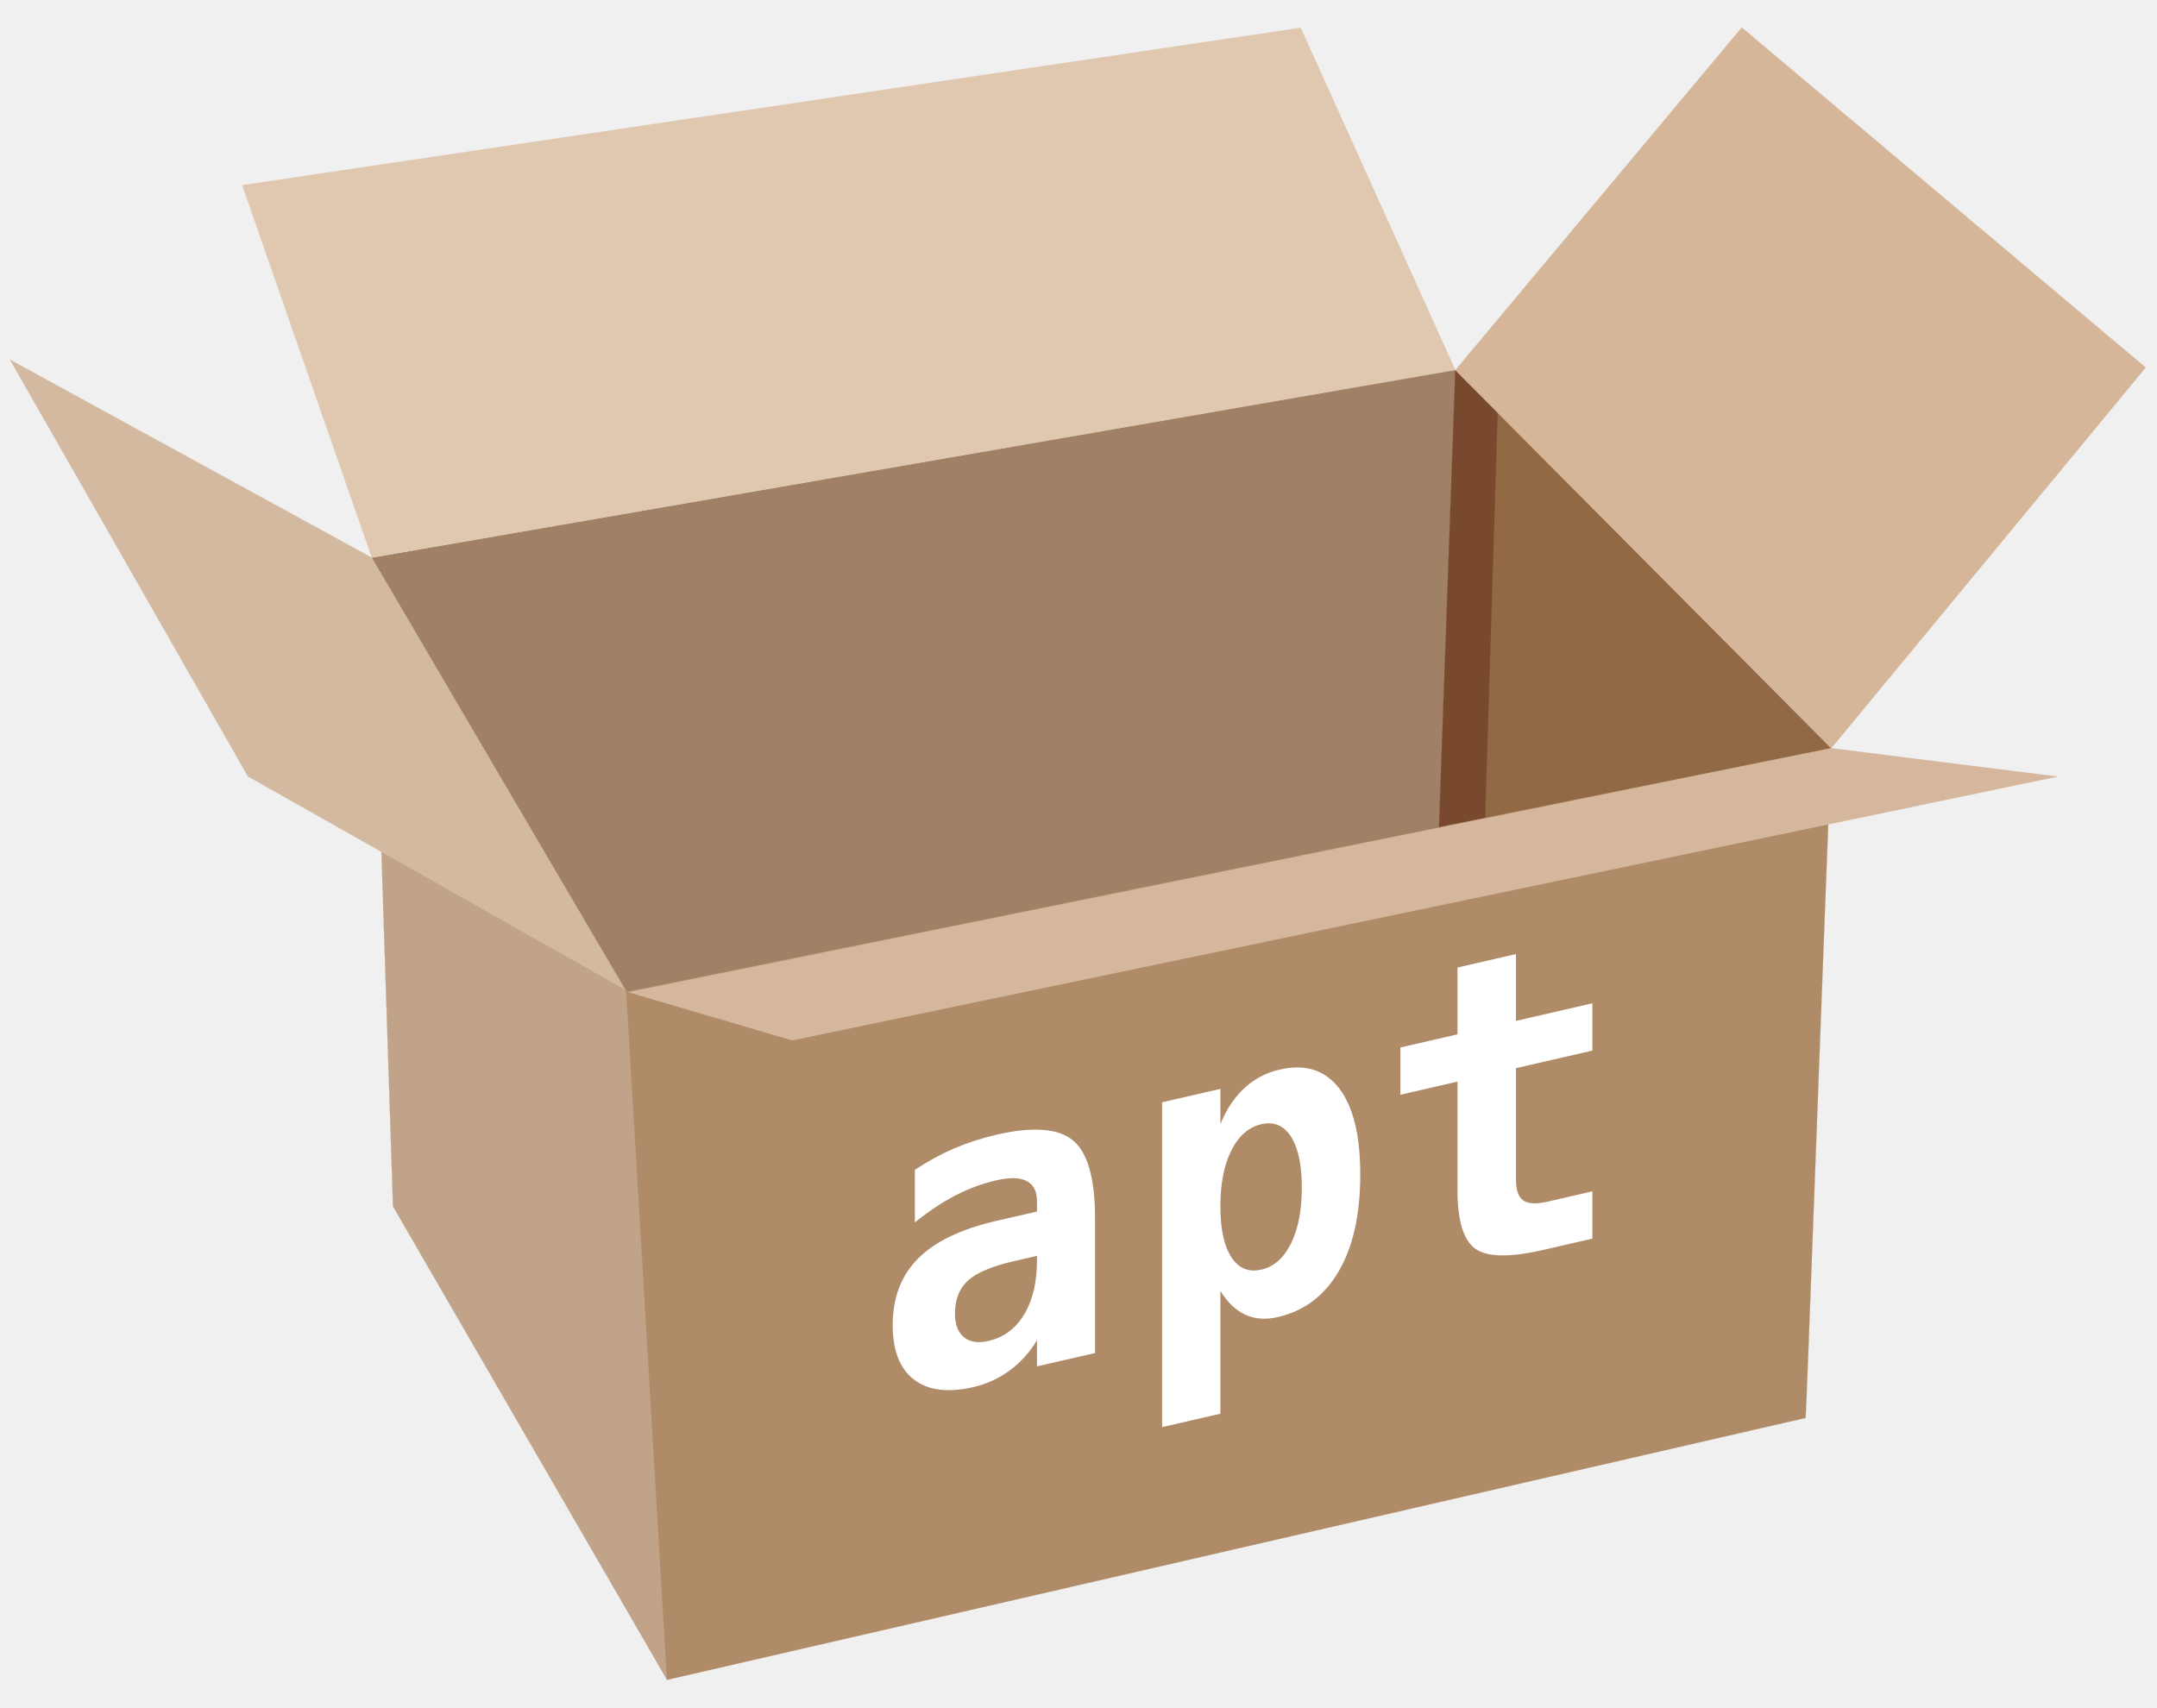
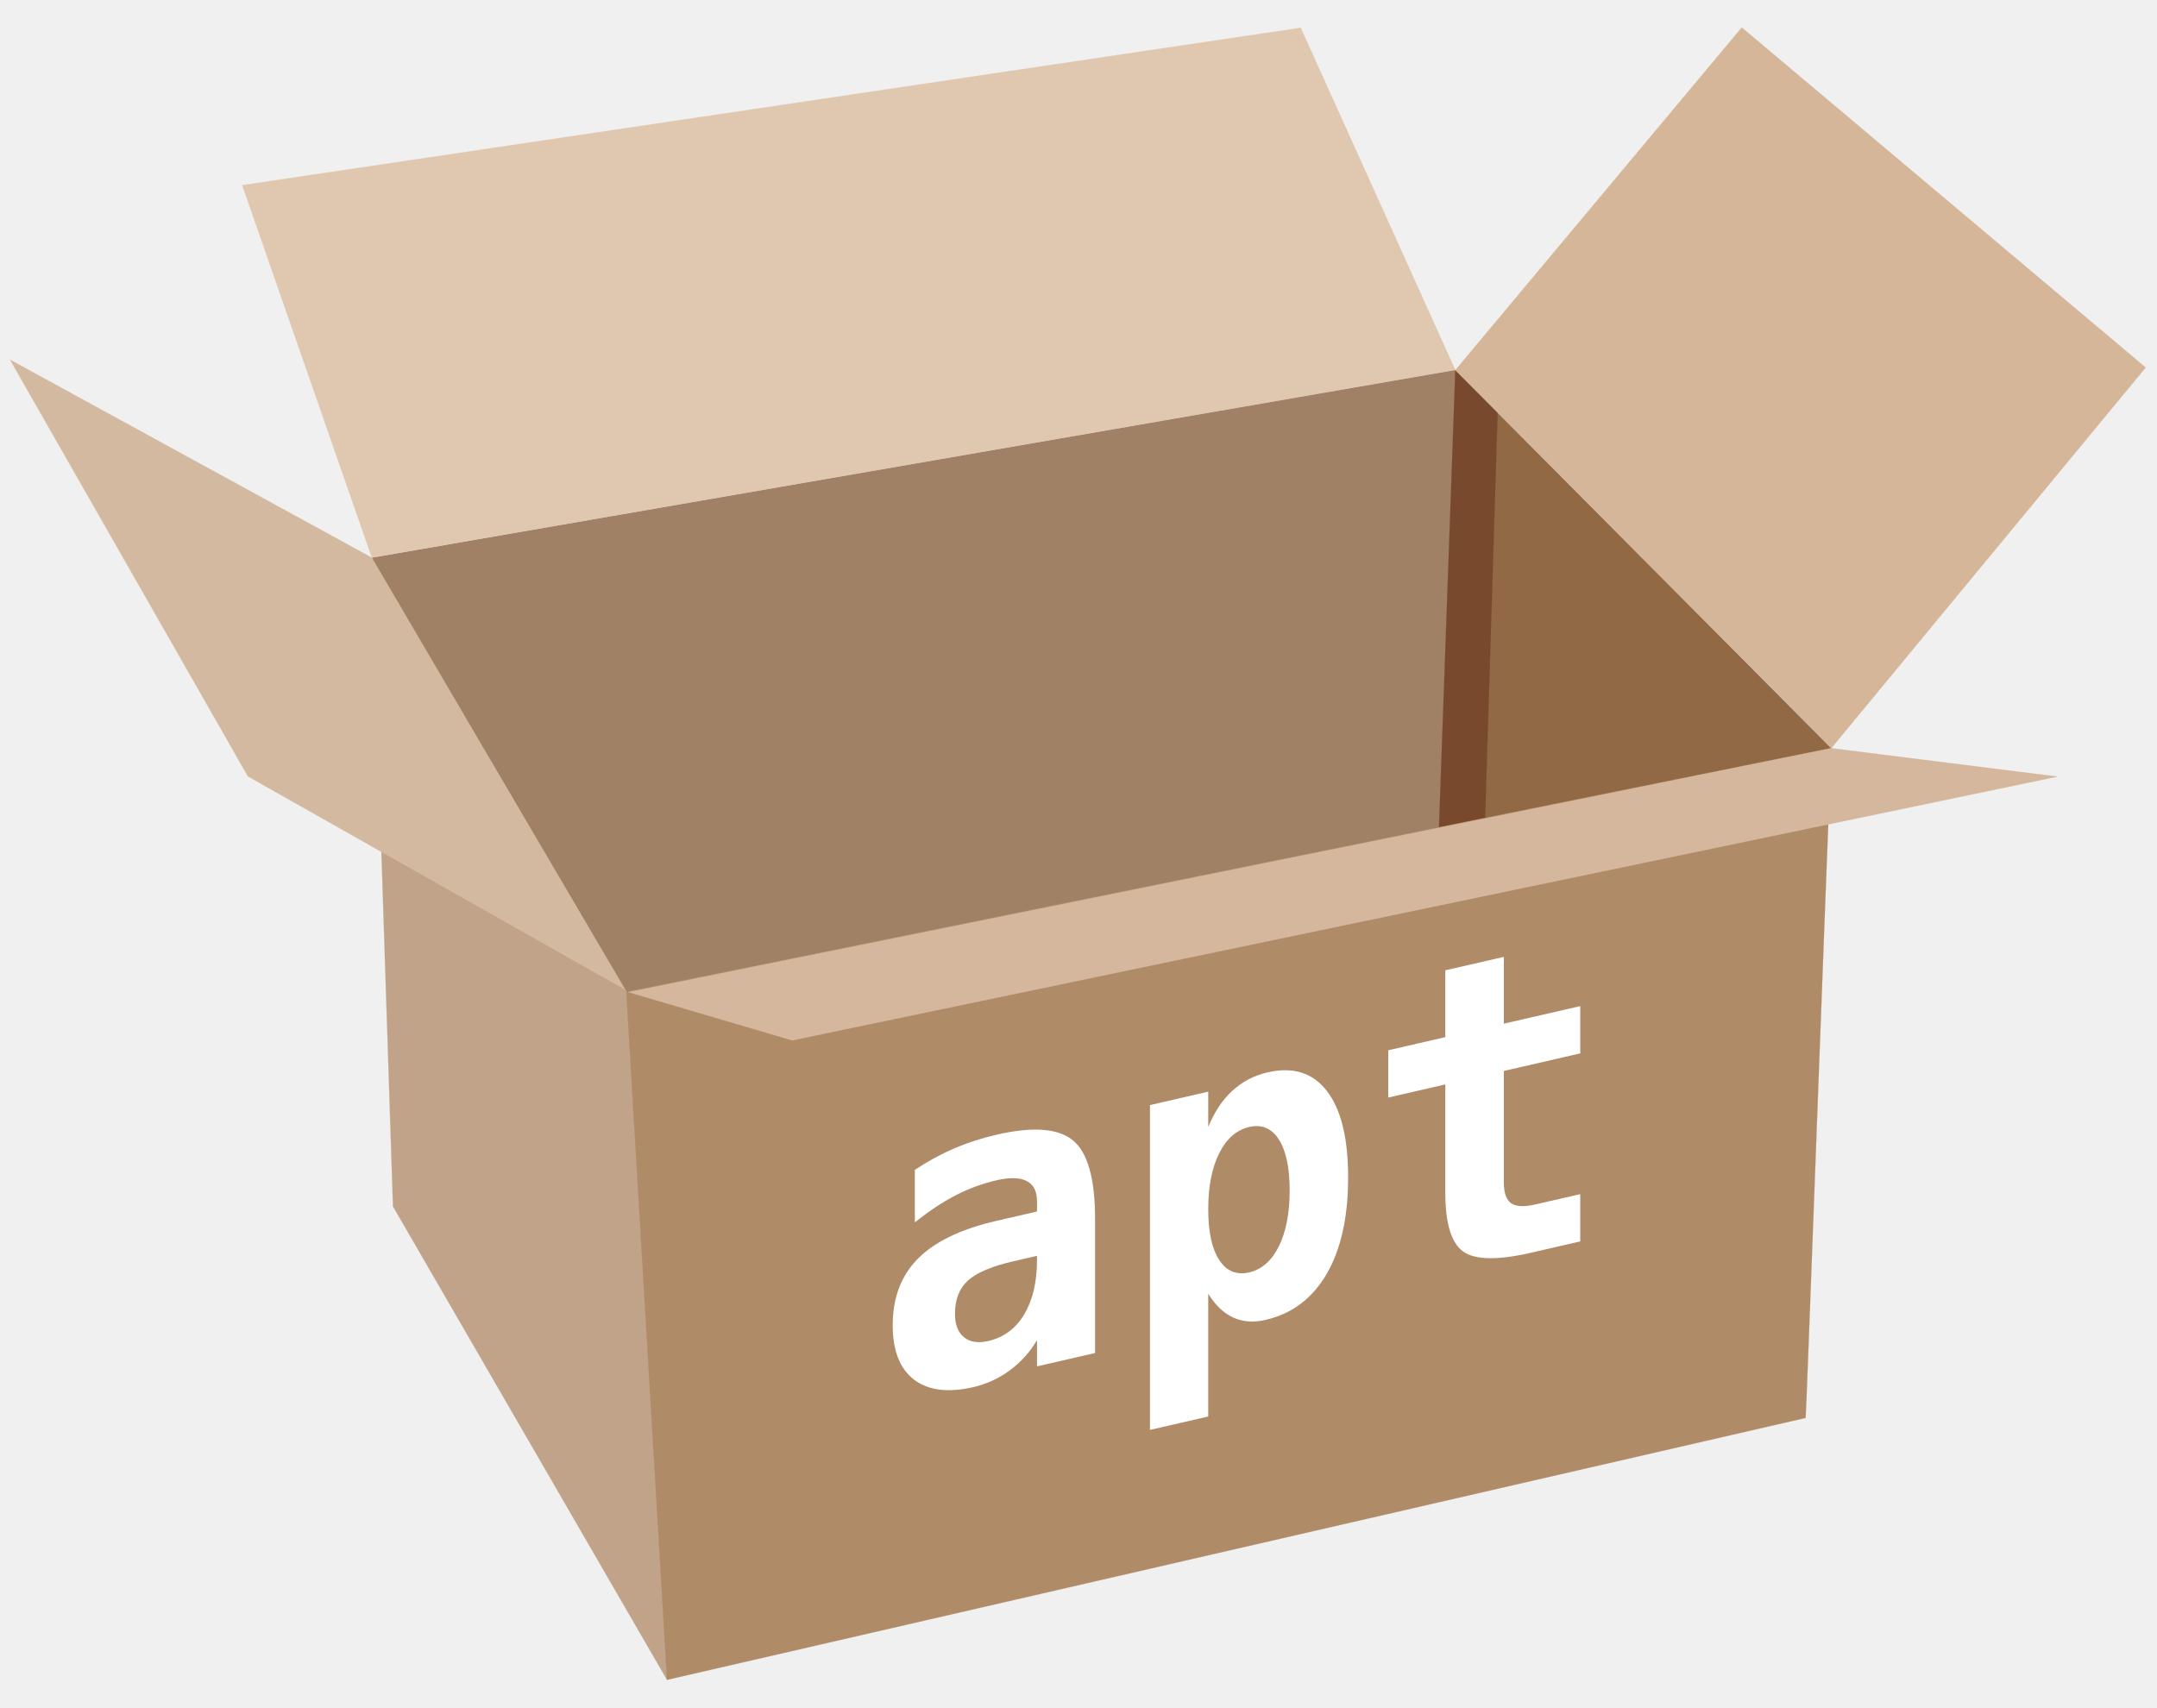
<svg xmlns="http://www.w3.org/2000/svg" width="100%" height="100%" viewBox="0 0 1440 1140" version="1.1" xml:space="preserve" style="fill-rule:evenodd;clip-rule:evenodd;">
  <g>
    <path d="M248.215,372.329l722.36,-125.28l0.98,0.11l176.787,366.158l-622,203l-205,-182l-73.127,-261.988Z" style="fill:#a08165;fill-rule:nonzero;stroke:#a08165;stroke-width:0.09px;" />
    <path d="M971.555,247.049l251.01,252.54l-242.991,104.728l-8.019,-357.268Z" style="fill:#916945;fill-rule:nonzero;stroke:#916945;stroke-width:0.09px;" />
    <path d="M248.215,373.317l206.127,350l-9.057,398.352l-182.93,-316.11l-14.14,-432.242Z" style="fill:#c1a389;fill-rule:nonzero;stroke:#c1a389;stroke-width:0.09px;" />
    <path d="M971.555,247.159l28.25,28.09l-9.463,307.068l-31,7l12.213,-342.158Z" style="fill:#78492d;fill-rule:nonzero;stroke:#78492d;stroke-width:0.09px;" />
    <path d="M418.095,662.159c0.3,0.07 785.58,-159.251 804.47,-162.571c-5.27,128.91 -16.66,444.021 -17.14,447.201c-253.4,58.23 -506.76,116.6 -760.14,174.88c-9.04,-152.12 -27.07,-458.74 -27.19,-459.51Z" style="fill:#af8b67;fill-rule:nonzero;stroke:#af8b67;stroke-width:0.09px;" />
    <g transform="matrix(0.97454,-0.224215,0,1.02613,-2.81532,-32.4089)">
-       <text x="601.563px" y="1076.57px" style="font-family:'SourceCodePro-Bold', 'Source Code Pro', monospace;font-weight:700;font-size:280px;fill:#fff;">a<tspan x="778.456px 955.349px " y="1076.57px 1076.57px ">pt</tspan>
-       </text>
+       <text x="601.563px" y="1076.57px" style="font-family:'SourceCodePro-Bold', 'Source Code Pro', monospace;font-weight:700;font-size:280px;fill:#fff;">apt</text>
    </g>
  </g>
  <g>
    <path d="M6.655,240.149l241.56,132.18l169.041,288.46l-251.75,-142.37l-158.851,-278.27Z" style="fill:#d3b9a0;fill-rule:nonzero;stroke:#d3b9a0;stroke-width:0.09px;" />
    <path d="M1222.57,499.588l151.05,18.97l-844.76,176.14l-109.54,-32.25l803.25,-162.86Z" style="fill:#d5b79d;fill-rule:nonzero;stroke:#d5b79d;stroke-width:0.09px;" />
    <path d="M1162.79,18.339l269.669,227.07l-209.89,254.18l-251.01,-252.43l191.231,-228.82Z" style="fill:#d5b699;fill-rule:nonzero;stroke:#d5b699;stroke-width:0.09px;" />
    <path d="M161.675,123.639l706.68,-105.11l103.2,228.52l-723.34,125.28l-86.54,-248.69Z" style="fill:#e0c8b0;fill-rule:nonzero;stroke:#e0c8b0;stroke-width:0.09px;" />
  </g>
</svg>
